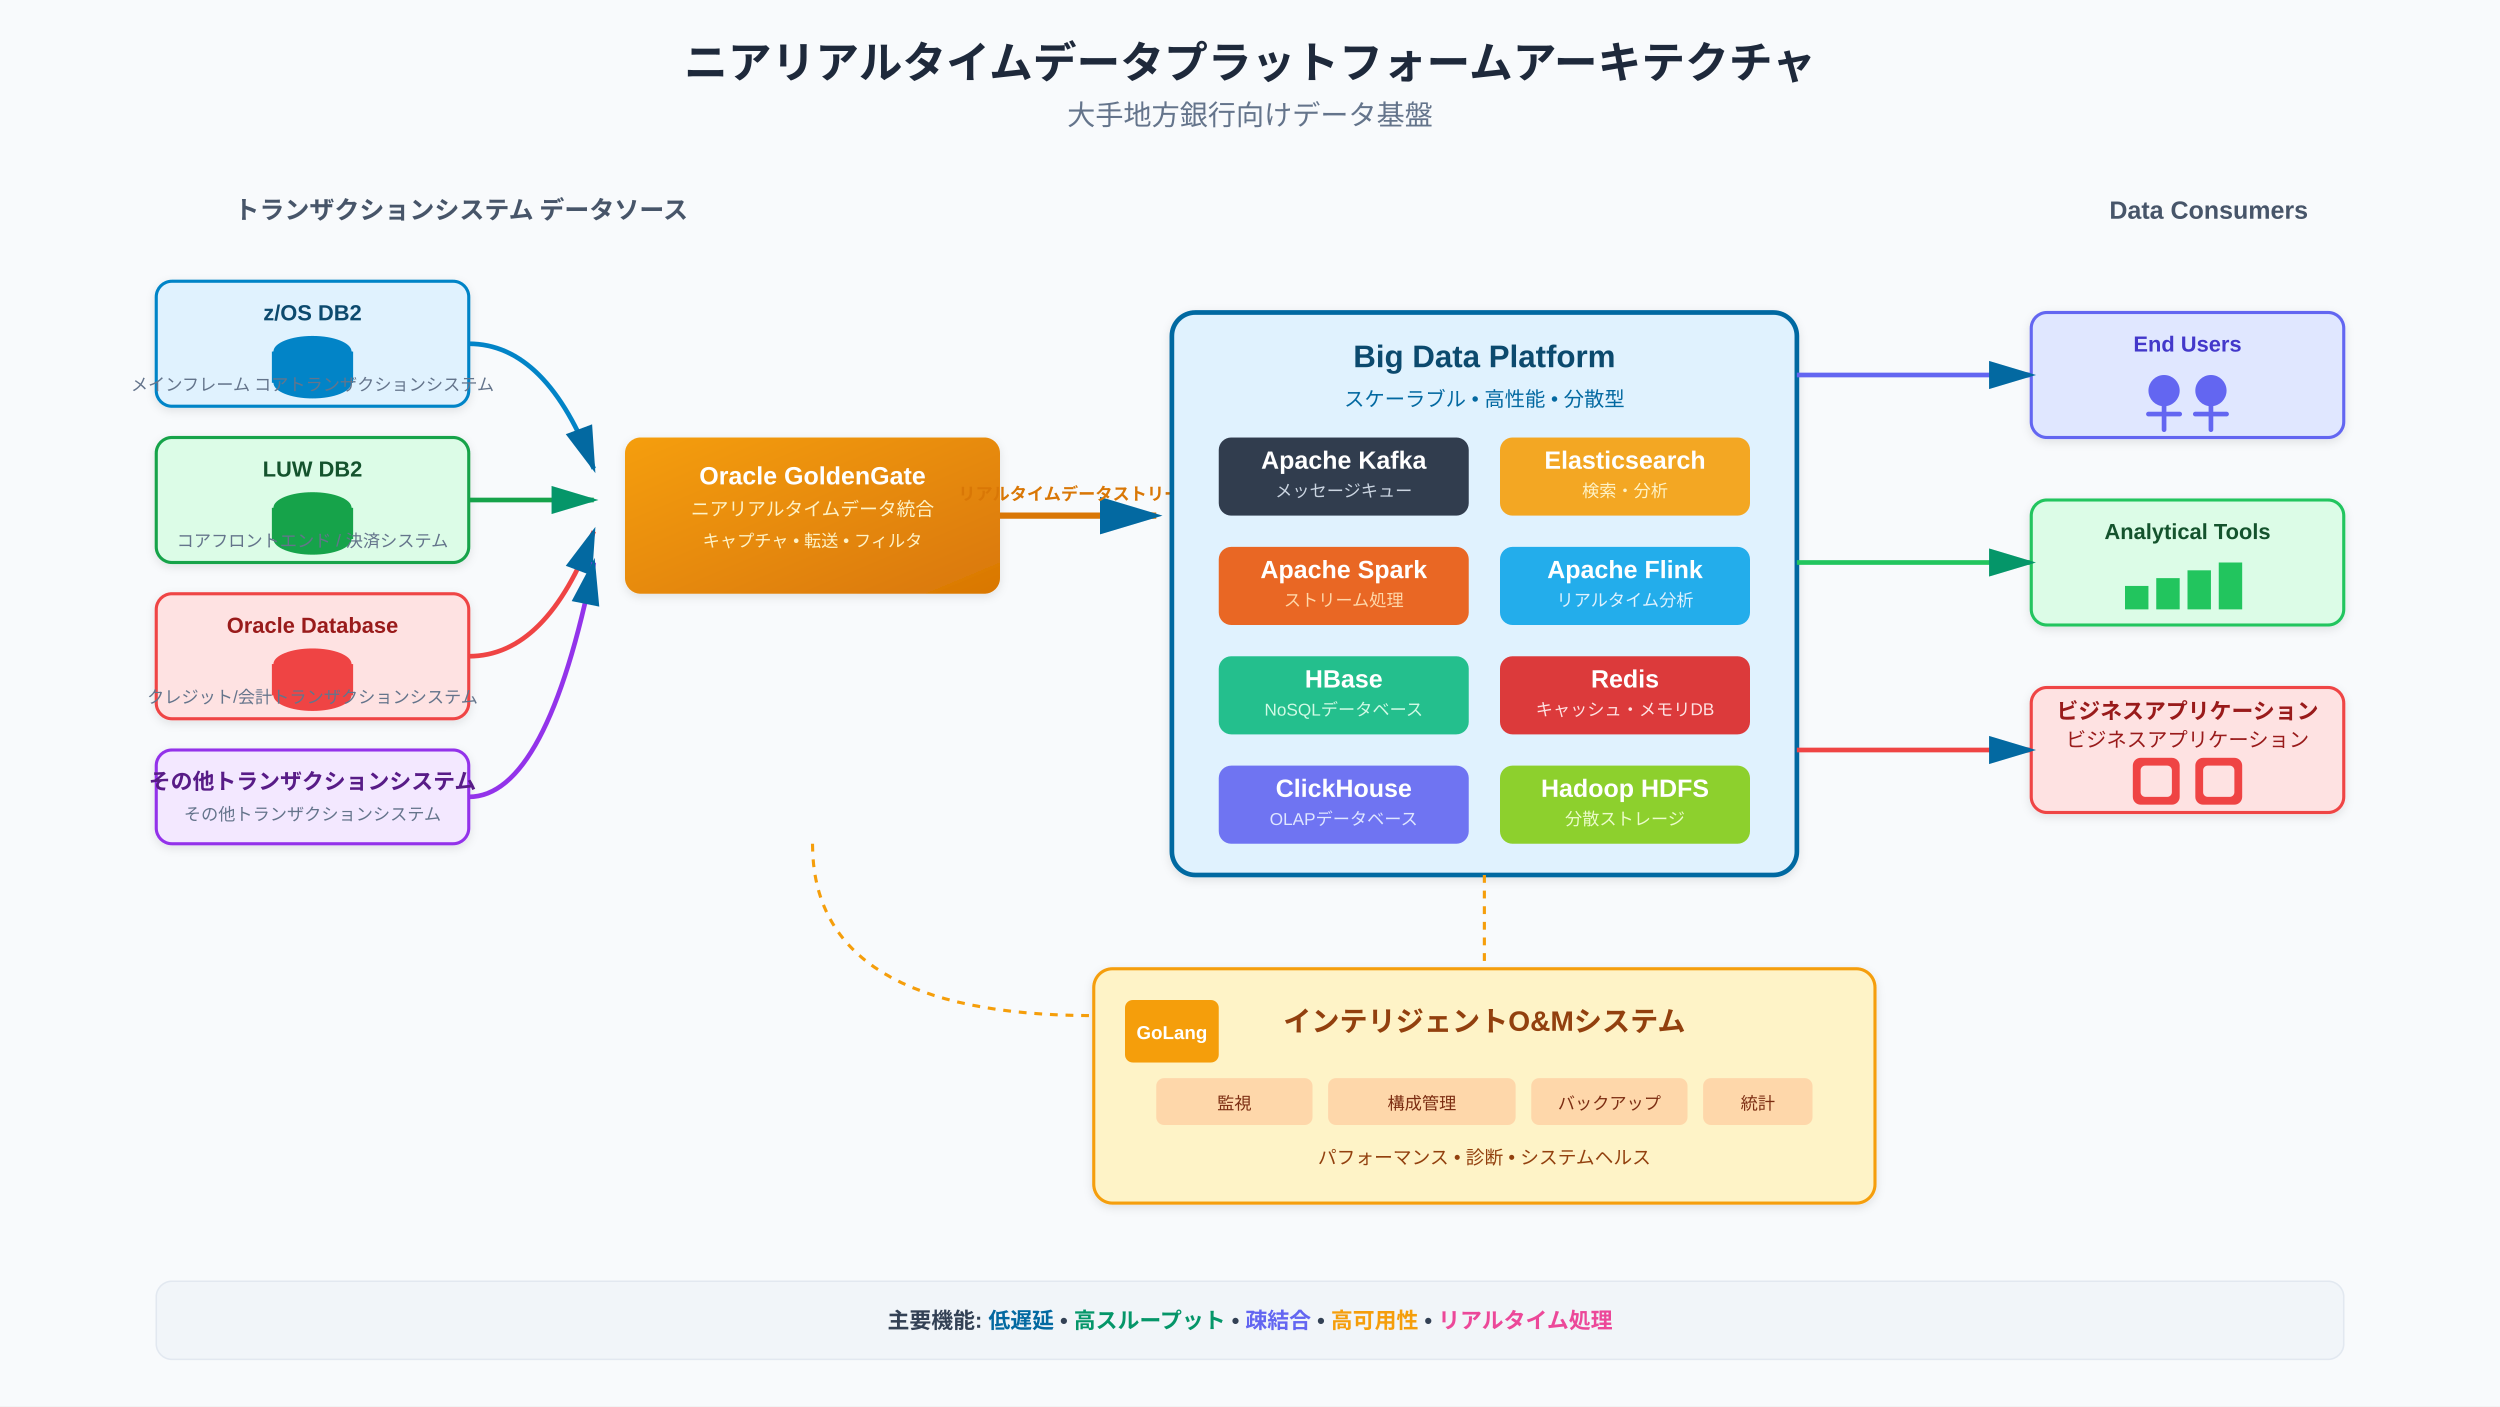
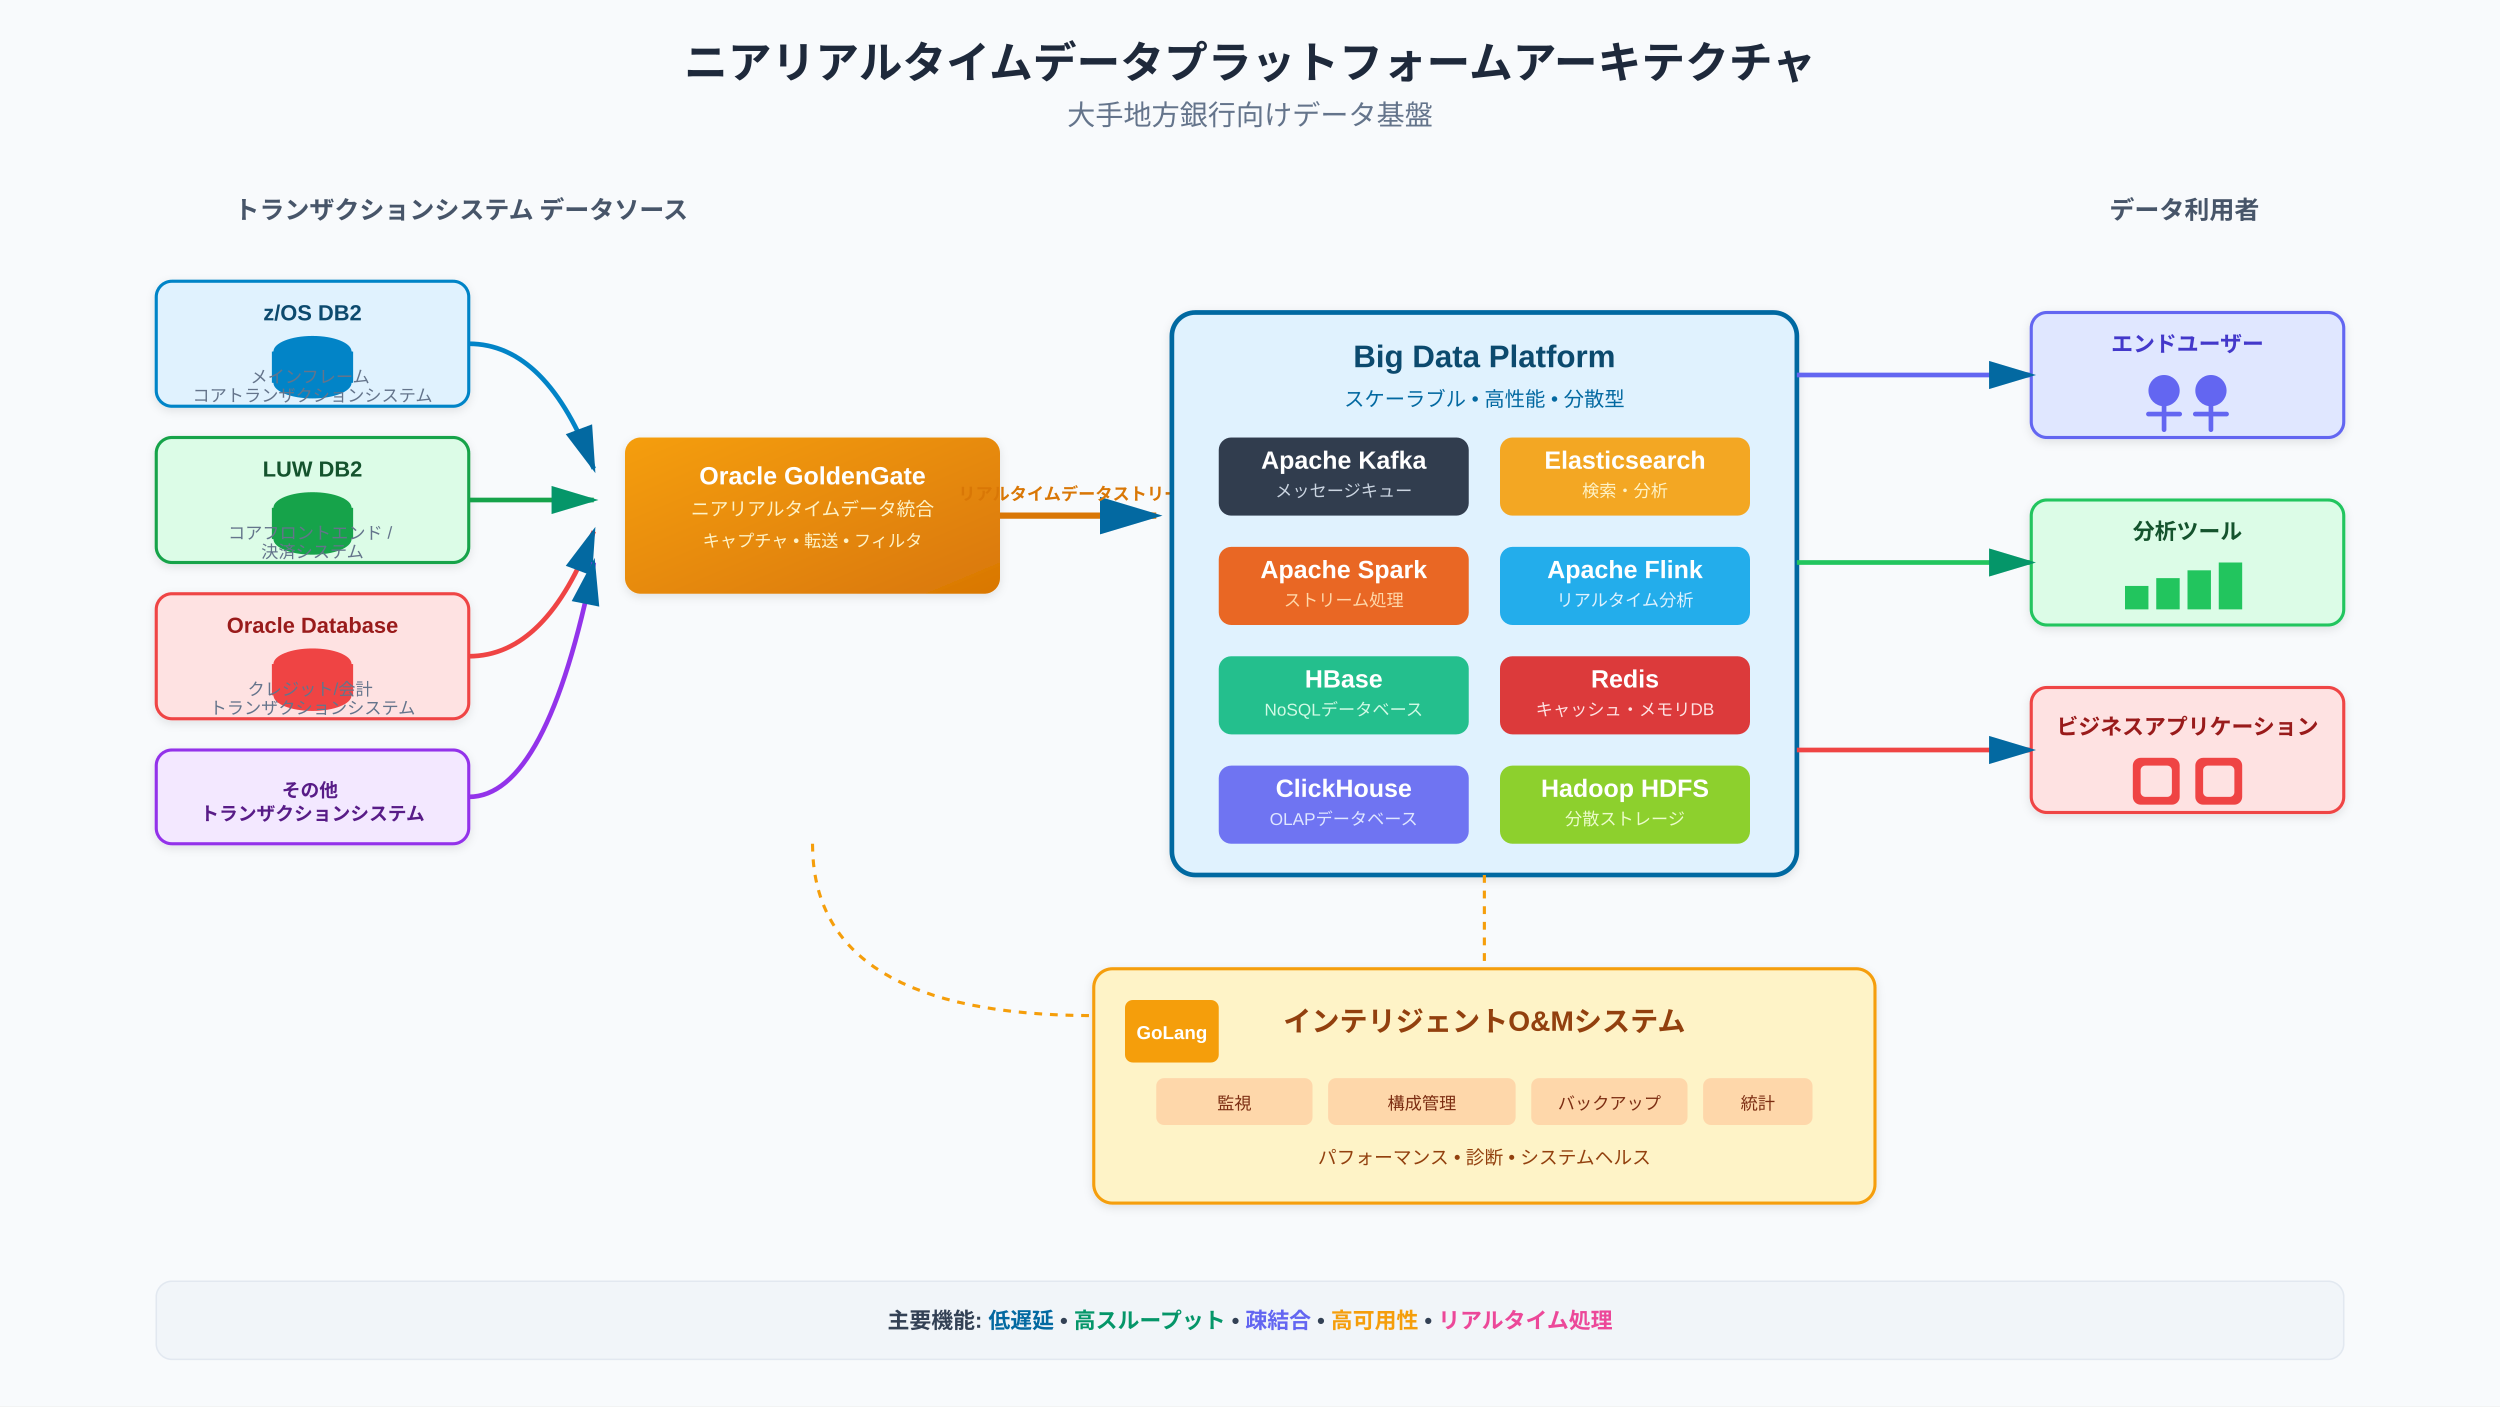
<svg xmlns="http://www.w3.org/2000/svg" viewBox="0 0 1600 900">
  <defs>
    <linearGradient id="blueGradient" x1="0%" y1="0%" x2="100%" y2="100%">
      <stop offset="0%" style="stop-color:#0ea5e9;stop-opacity:1" />
      <stop offset="100%" style="stop-color:#0369a1;stop-opacity:1" />
    </linearGradient>
    <linearGradient id="greenGradient" x1="0%" y1="0%" x2="100%" y2="100%">
      <stop offset="0%" style="stop-color:#10b981;stop-opacity:1" />
      <stop offset="100%" style="stop-color:#059669;stop-opacity:1" />
    </linearGradient>
    <linearGradient id="orangeGradient" x1="0%" y1="0%" x2="100%" y2="100%">
      <stop offset="0%" style="stop-color:#f59e0b;stop-opacity:1" />
      <stop offset="100%" style="stop-color:#d97706;stop-opacity:1" />
    </linearGradient>
    <filter id="shadow" x="-50%" y="-50%" width="200%" height="200%">
      <feGaussianBlur in="SourceAlpha" stdDeviation="3" />
      <feOffset dx="0" dy="2" result="offsetblur" />
      <feFlood flood-color="#000000" flood-opacity="0.1" />
      <feComposite in2="offsetblur" operator="in" />
      <feMerge>
        <feMergeNode />
        <feMergeNode in="SourceGraphic" />
      </feMerge>
    </filter>
    <marker id="arrowBlue" markerWidth="10" markerHeight="10" refX="9" refY="3" orient="auto" markerUnits="strokeWidth">
      <polygon points="0 0, 10 3, 0 6" fill="#0369a1" />
    </marker>
    <marker id="arrowGreen" markerWidth="10" markerHeight="10" refX="9" refY="3" orient="auto" markerUnits="strokeWidth">
      <polygon points="0 0, 10 3, 0 6" fill="#059669" />
    </marker>
  </defs>
  <rect width="1600" height="900" fill="#f8fafc" />
  <text x="800" y="50" text-anchor="middle" font-family="Arial, sans-serif" font-size="28" font-weight="bold" fill="#1e293b">
    ニアリアルタイムデータプラットフォームアーキテクチャ
  </text>
  <text x="800" y="80" text-anchor="middle" font-family="Arial, sans-serif" font-size="18" fill="#64748b">
    大手地方銀行向けデータ基盤
  </text>
  <g id="data-sources">
    <text x="150" y="140" font-family="Arial, sans-serif" font-size="16" font-weight="bold" fill="#475569">
      トランザクションシステム データソース
    </text>
    <g transform="translate(100, 180)">
      <rect x="0" y="0" width="200" height="80" rx="10" fill="#e0f2fe" stroke="#0284c7" stroke-width="2" filter="url(#shadow)" />
      <text x="100" y="25" text-anchor="middle" font-family="Arial, sans-serif" font-size="14" font-weight="bold" fill="#0c4a6e">
        z/OS DB2
      </text>
      <g transform="translate(70, 35)">
        <ellipse cx="30" cy="10" rx="25" ry="10" fill="#0284c7" />
        <rect x="5" y="10" width="50" height="20" fill="#0284c7" />
        <ellipse cx="30" cy="30" rx="25" ry="10" fill="#0284c7" />
        <path d="M 5 10 L 5 30 M 55 10 L 55 30" stroke="#0284c7" stroke-width="2" fill="none" />
      </g>
-       <text x="100" y="70" text-anchor="middle" font-family="Arial, sans-serif" font-size="11" fill="#64748b">
-         メインフレーム コアトランザクションシステム
+       <text text-anchor="middle" font-family="Arial, sans-serif" font-size="11" fill="#64748b">
+         <tspan x="100" y="65">メインフレーム</tspan>
+         <tspan x="100" y="77">コアトランザクションシステム</tspan>
      </text>
    </g>
    <g transform="translate(100, 280)">
      <rect x="0" y="0" width="200" height="80" rx="10" fill="#dcfce7" stroke="#16a34a" stroke-width="2" filter="url(#shadow)" />
      <text x="100" y="25" text-anchor="middle" font-family="Arial, sans-serif" font-size="14" font-weight="bold" fill="#14532d">
        LUW DB2
      </text>
      <g transform="translate(70, 35)">
        <ellipse cx="30" cy="10" rx="25" ry="10" fill="#16a34a" />
        <rect x="5" y="10" width="50" height="20" fill="#16a34a" />
        <ellipse cx="30" cy="30" rx="25" ry="10" fill="#16a34a" />
        <path d="M 5 10 L 5 30 M 55 10 L 55 30" stroke="#16a34a" stroke-width="2" fill="none" />
      </g>
-       <text x="100" y="70" text-anchor="middle" font-family="Arial, sans-serif" font-size="11" fill="#64748b">
-         コアフロントエンド / 決済システム
+       <text text-anchor="middle" font-family="Arial, sans-serif" font-size="11" fill="#64748b">
+         <tspan x="100" y="65">コアフロントエンド /</tspan>
+         <tspan x="100" y="77">決済システム</tspan>
      </text>
    </g>
    <g transform="translate(100, 380)">
      <rect x="0" y="0" width="200" height="80" rx="10" fill="#fee2e2" stroke="#ef4444" stroke-width="2" filter="url(#shadow)" />
      <text x="100" y="25" text-anchor="middle" font-family="Arial, sans-serif" font-size="14" font-weight="bold" fill="#991b1b">
        Oracle Database
      </text>
      <g transform="translate(70, 35)">
        <ellipse cx="30" cy="10" rx="25" ry="10" fill="#ef4444" />
        <rect x="5" y="10" width="50" height="20" fill="#ef4444" />
        <ellipse cx="30" cy="30" rx="25" ry="10" fill="#ef4444" />
        <path d="M 5 10 L 5 30 M 55 10 L 55 30" stroke="#ef4444" stroke-width="2" fill="none" />
      </g>
-       <text x="100" y="70" text-anchor="middle" font-family="Arial, sans-serif" font-size="11" fill="#64748b">
-         クレジット/会計トランザクションシステム
+       <text text-anchor="middle" font-family="Arial, sans-serif" font-size="11" fill="#64748b">
+         <tspan x="100" y="65">クレジット/会計</tspan>
+         <tspan x="100" y="77">トランザクションシステム</tspan>
      </text>
    </g>
    <g transform="translate(100, 480)">
      <rect x="0" y="0" width="200" height="60" rx="10" fill="#f3e8ff" stroke="#9333ea" stroke-width="2" filter="url(#shadow)" />
-       <text x="100" y="25" text-anchor="middle" font-family="Arial, sans-serif" font-size="14" font-weight="bold" fill="#581c87">
-         その他トランザクションシステム
-       </text>
-       <text x="100" y="45" text-anchor="middle" font-family="Arial, sans-serif" font-size="11" fill="#64748b">
-         その他トランザクションシステム
+       <text text-anchor="middle" font-family="Arial, sans-serif" font-size="12" font-weight="bold" fill="#581c87">
+         <tspan x="100" y="30">その他</tspan>
+         <tspan x="100" y="45">トランザクションシステム</tspan>
      </text>
    </g>
  </g>
  <g id="source-flows">
    <path d="M 300 220 Q 350 220 380 300" stroke="#0284c7" stroke-width="3" fill="none" marker-end="url(#arrowBlue)">
      <animate attributeName="stroke-dasharray" values="0 10;10 0" dur="1s" repeatCount="indefinite" />
    </path>
    <path d="M 300 320 Q 350 320 380 320" stroke="#16a34a" stroke-width="3" fill="none" marker-end="url(#arrowGreen)">
      <animate attributeName="stroke-dasharray" values="0 10;10 0" dur="1s" repeatCount="indefinite" />
    </path>
    <path d="M 300 420 Q 350 420 380 340" stroke="#ef4444" stroke-width="3" fill="none" marker-end="url(#arrowBlue)">
      <animate attributeName="stroke-dasharray" values="0 10;10 0" dur="1s" repeatCount="indefinite" />
    </path>
    <path d="M 300 510 Q 350 510 380 360" stroke="#9333ea" stroke-width="3" fill="none" marker-end="url(#arrowBlue)">
      <animate attributeName="stroke-dasharray" values="0 10;10 0" dur="1s" repeatCount="indefinite" />
    </path>
  </g>
  <g id="goldengate" transform="translate(400, 280)">
    <rect x="0" y="0" width="240" height="100" rx="10" fill="url(#orangeGradient)" filter="url(#shadow)" />
    <text x="120" y="30" text-anchor="middle" font-family="Arial, sans-serif" font-size="16" font-weight="bold" fill="white">
      Oracle GoldenGate
    </text>
    <text x="120" y="50" text-anchor="middle" font-family="Arial, sans-serif" font-size="12" fill="#fef3c7">
      ニアリアルタイムデータ統合
    </text>
    <text x="120" y="70" text-anchor="middle" font-family="Arial, sans-serif" font-size="11" fill="#fef3c7">
      キャプチャ • 転送 • フィルタ
    </text>
  </g>
  <g id="to-platform-flow">
    <path d="M 640 330 L 740 330" stroke="#d97706" stroke-width="4" fill="none" marker-end="url(#arrowBlue)">
      <animate attributeName="stroke-dasharray" values="0 15;15 0" dur="0.8s" repeatCount="indefinite" />
    </path>
    <text x="690" y="320" text-anchor="middle" font-family="Arial, sans-serif" font-size="11" fill="#d97706" font-weight="bold">
      リアルタイムデータストリーム
    </text>
    <text x="690" y="305" text-anchor="middle" font-family="Arial, sans-serif" font-size="10" fill="#d97706">
      
    </text>
  </g>
  <g id="big-data-platform" transform="translate(750, 200)">
    <rect x="0" y="0" width="400" height="360" rx="15" fill="#e0f2fe" stroke="#0369a1" stroke-width="3" filter="url(#shadow)" />
    <text x="200" y="35" text-anchor="middle" font-family="Arial, sans-serif" font-size="20" font-weight="bold" fill="#0c4a6e">
      Big Data Platform
    </text>
    <text x="200" y="60" text-anchor="middle" font-family="Arial, sans-serif" font-size="13" fill="#0369a1">
      スケーラブル • 高性能 • 分散型
    </text>
    <g transform="translate(30, 80)">
      <rect x="0" y="0" width="160" height="50" rx="8" fill="#1e293b" opacity="0.9" />
      <text x="80" y="20" text-anchor="middle" font-family="Arial, sans-serif" font-size="16" fill="white" font-weight="bold">
        Apache Kafka
      </text>
      <text x="80" y="38" text-anchor="middle" font-family="Arial, sans-serif" font-size="11" fill="#cbd5e1">
        メッセージキュー
      </text>
      <rect x="180" y="0" width="160" height="50" rx="8" fill="#f59e0b" opacity="0.9" />
      <text x="260" y="20" text-anchor="middle" font-family="Arial, sans-serif" font-size="16" fill="white" font-weight="bold">
        Elasticsearch
      </text>
      <text x="260" y="38" text-anchor="middle" font-family="Arial, sans-serif" font-size="11" fill="#fef3c7">
        検索・分析
      </text>
      <rect x="0" y="70" width="160" height="50" rx="8" fill="#ea580c" opacity="0.9" />
      <text x="80" y="90" text-anchor="middle" font-family="Arial, sans-serif" font-size="16" fill="white" font-weight="bold">
        Apache Spark
      </text>
      <text x="80" y="108" text-anchor="middle" font-family="Arial, sans-serif" font-size="11" fill="#fed7aa">
        ストリーム処理
      </text>
      <rect x="180" y="70" width="160" height="50" rx="8" fill="#0ea5e9" opacity="0.9" />
      <text x="260" y="90" text-anchor="middle" font-family="Arial, sans-serif" font-size="16" fill="white" font-weight="bold">
        Apache Flink
      </text>
      <text x="260" y="108" text-anchor="middle" font-family="Arial, sans-serif" font-size="11" fill="#e0f2fe">
        リアルタイム分析
      </text>
      <rect x="0" y="140" width="160" height="50" rx="8" fill="#10b981" opacity="0.9" />
      <text x="80" y="160" text-anchor="middle" font-family="Arial, sans-serif" font-size="16" fill="white" font-weight="bold">
        HBase
      </text>
      <text x="80" y="178" text-anchor="middle" font-family="Arial, sans-serif" font-size="11" fill="#d1fae5">
        NoSQLデータベース
      </text>
      <rect x="180" y="140" width="160" height="50" rx="8" fill="#dc2626" opacity="0.9" />
      <text x="260" y="160" text-anchor="middle" font-family="Arial, sans-serif" font-size="16" fill="white" font-weight="bold">
        Redis
      </text>
      <text x="260" y="178" text-anchor="middle" font-family="Arial, sans-serif" font-size="11" fill="#fee2e2">
        キャッシュ・メモリDB
      </text>
      <rect x="0" y="210" width="160" height="50" rx="8" fill="#6366f1" opacity="0.9" />
      <text x="80" y="230" text-anchor="middle" font-family="Arial, sans-serif" font-size="16" fill="white" font-weight="bold">
        ClickHouse
      </text>
      <text x="80" y="248" text-anchor="middle" font-family="Arial, sans-serif" font-size="11" fill="#e0e7ff">
        OLAPデータベース
      </text>
      <rect x="180" y="210" width="160" height="50" rx="8" fill="#84cc16" opacity="0.9" />
      <text x="260" y="230" text-anchor="middle" font-family="Arial, sans-serif" font-size="16" fill="white" font-weight="bold">
        Hadoop HDFS
      </text>
      <text x="260" y="248" text-anchor="middle" font-family="Arial, sans-serif" font-size="11" fill="#ecfccb">
        分散ストレージ
      </text>
    </g>
  </g>
  <g id="om-system" transform="translate(700, 620)">
    <rect x="0" y="0" width="500" height="150" rx="12" fill="#fef3c7" stroke="#f59e0b" stroke-width="2" filter="url(#shadow)" />
    <g transform="translate(20, 20)">
      <rect x="0" y="0" width="60" height="40" rx="5" fill="#f59e0b" />
      <text x="30" y="25" text-anchor="middle" font-family="Arial, sans-serif" font-size="12" fill="white" font-weight="bold">
        GoLang
      </text>
    </g>
    <text x="250" y="40" text-anchor="middle" font-family="Arial, sans-serif" font-size="18" font-weight="bold" fill="#92400e">
      インテリジェントO&amp;Mシステム
    </text>
    <g transform="translate(40, 70)">
      <rect x="0" y="0" width="100" height="30" rx="5" fill="#fed7aa" />
      <text x="50" y="20" text-anchor="middle" font-family="Arial, sans-serif" font-size="11" fill="#7c2d12">
        監視
      </text>
      <rect x="110" y="0" width="120" height="30" rx="5" fill="#fed7aa" />
      <text x="170" y="20" text-anchor="middle" font-family="Arial, sans-serif" font-size="11" fill="#7c2d12">
        構成管理
      </text>
      <rect x="240" y="0" width="100" height="30" rx="5" fill="#fed7aa" />
      <text x="290" y="20" text-anchor="middle" font-family="Arial, sans-serif" font-size="11" fill="#7c2d12">
        バックアップ
      </text>
      <rect x="350" y="0" width="70" height="30" rx="5" fill="#fed7aa" />
      <text x="385" y="20" text-anchor="middle" font-family="Arial, sans-serif" font-size="11" fill="#7c2d12">
        統計
      </text>
    </g>
    <text x="250" y="125" text-anchor="middle" font-family="Arial, sans-serif" font-size="12" fill="#92400e">
      パフォーマンス • 診断 • システムヘルス
    </text>
  </g>
  <g id="om-connections">
    <path d="M 950 560 L 950 620" stroke="#f59e0b" stroke-width="2" stroke-dasharray="5,5" fill="none" />
    <path d="M 520 540 Q 520 650 700 650" stroke="#f59e0b" stroke-width="2" stroke-dasharray="5,5" fill="none" />
  </g>
  <g id="data-consumers">
    <text x="1350" y="140" font-family="Arial, sans-serif" font-size="16" font-weight="bold" fill="#475569">
-       Data Consumers
+       データ利用者
    </text>
    <g transform="translate(1300, 200)">
      <rect x="0" y="0" width="200" height="80" rx="10" fill="#e0e7ff" stroke="#6366f1" stroke-width="2" filter="url(#shadow)" />
      <text x="100" y="25" text-anchor="middle" font-family="Arial, sans-serif" font-size="14" font-weight="bold" fill="#4338ca">
-         End Users
+         エンドユーザー
      </text>
      <g transform="translate(70, 35)">
        <circle cx="15" cy="15" r="10" fill="#6366f1" />
        <path d="M 15 25 L 15 40 M 5 30 L 25 30" stroke="#6366f1" stroke-width="3" stroke-linecap="round" />
        <circle cx="45" cy="15" r="10" fill="#6366f1" />
        <path d="M 45 25 L 45 40 M 35 30 L 55 30" stroke="#6366f1" stroke-width="3" stroke-linecap="round" />
      </g>
    </g>
    <g transform="translate(1300, 320)">
      <rect x="0" y="0" width="200" height="80" rx="10" fill="#dcfce7" stroke="#22c55e" stroke-width="2" filter="url(#shadow)" />
      <text x="100" y="25" text-anchor="middle" font-family="Arial, sans-serif" font-size="14" font-weight="bold" fill="#14532d">
-         Analytical Tools
+         分析ツール
      </text>
      <g transform="translate(60, 35)">
        <rect x="0" y="20" width="15" height="15" fill="#22c55e" />
        <rect x="20" y="15" width="15" height="20" fill="#22c55e" />
        <rect x="40" y="10" width="15" height="25" fill="#22c55e" />
        <rect x="60" y="5" width="15" height="30" fill="#22c55e" />
      </g>
    </g>
    <g transform="translate(1300, 440)">
      <rect x="0" y="0" width="200" height="80" rx="10" fill="#fee2e2" stroke="#ef4444" stroke-width="2" filter="url(#shadow)" />
-       <text x="100" y="20" text-anchor="middle" font-family="Arial, sans-serif" font-size="14" font-weight="bold" fill="#991b1b">
-         ビジネスアプリケーション
-       </text>
-       <text x="100" y="38" text-anchor="middle" font-family="Arial, sans-serif" font-size="13" fill="#991b1b">
+       <text x="100" y="30" text-anchor="middle" font-family="Arial, sans-serif" font-size="14" font-weight="bold" fill="#991b1b">
        ビジネスアプリケーション
      </text>
      <g transform="translate(65, 45)">
        <rect x="0" y="0" width="30" height="30" rx="5" fill="#ef4444" />
        <rect x="5" y="5" width="20" height="20" rx="3" fill="#fee2e2" />
        <rect x="40" y="0" width="30" height="30" rx="5" fill="#ef4444" />
        <rect x="45" y="5" width="20" height="20" rx="3" fill="#fee2e2" />
      </g>
    </g>
  </g>
  <g id="output-flows">
    <path d="M 1150 240 L 1300 240" stroke="#6366f1" stroke-width="3" fill="none" marker-end="url(#arrowBlue)">
      <animate attributeName="stroke-dasharray" values="0 10;10 0" dur="1s" repeatCount="indefinite" />
    </path>
    <path d="M 1150 360 L 1300 360" stroke="#22c55e" stroke-width="3" fill="none" marker-end="url(#arrowGreen)">
      <animate attributeName="stroke-dasharray" values="0 10;10 0" dur="1s" repeatCount="indefinite" />
    </path>
    <path d="M 1150 480 L 1300 480" stroke="#ef4444" stroke-width="3" fill="none" marker-end="url(#arrowBlue)">
      <animate attributeName="stroke-dasharray" values="0 10;10 0" dur="1s" repeatCount="indefinite" />
    </path>
  </g>
  <g id="key-features" transform="translate(100, 820)">
    <rect x="0" y="0" width="1400" height="50" rx="10" fill="#f1f5f9" stroke="#e2e8f0" stroke-width="1" />
    <text x="700" y="30" text-anchor="middle" font-family="Arial, sans-serif" font-size="14" font-weight="bold" fill="#334155">
      主要機能: <tspan fill="#0369a1">低遅延</tspan> • <tspan fill="#059669">高スループット</tspan> • <tspan fill="#6366f1">疎結合</tspan> • <tspan fill="#f59e0b">高可用性</tspan> • <tspan fill="#ec4899">リアルタイム処理</tspan>
    </text>
  </g>
</svg>
